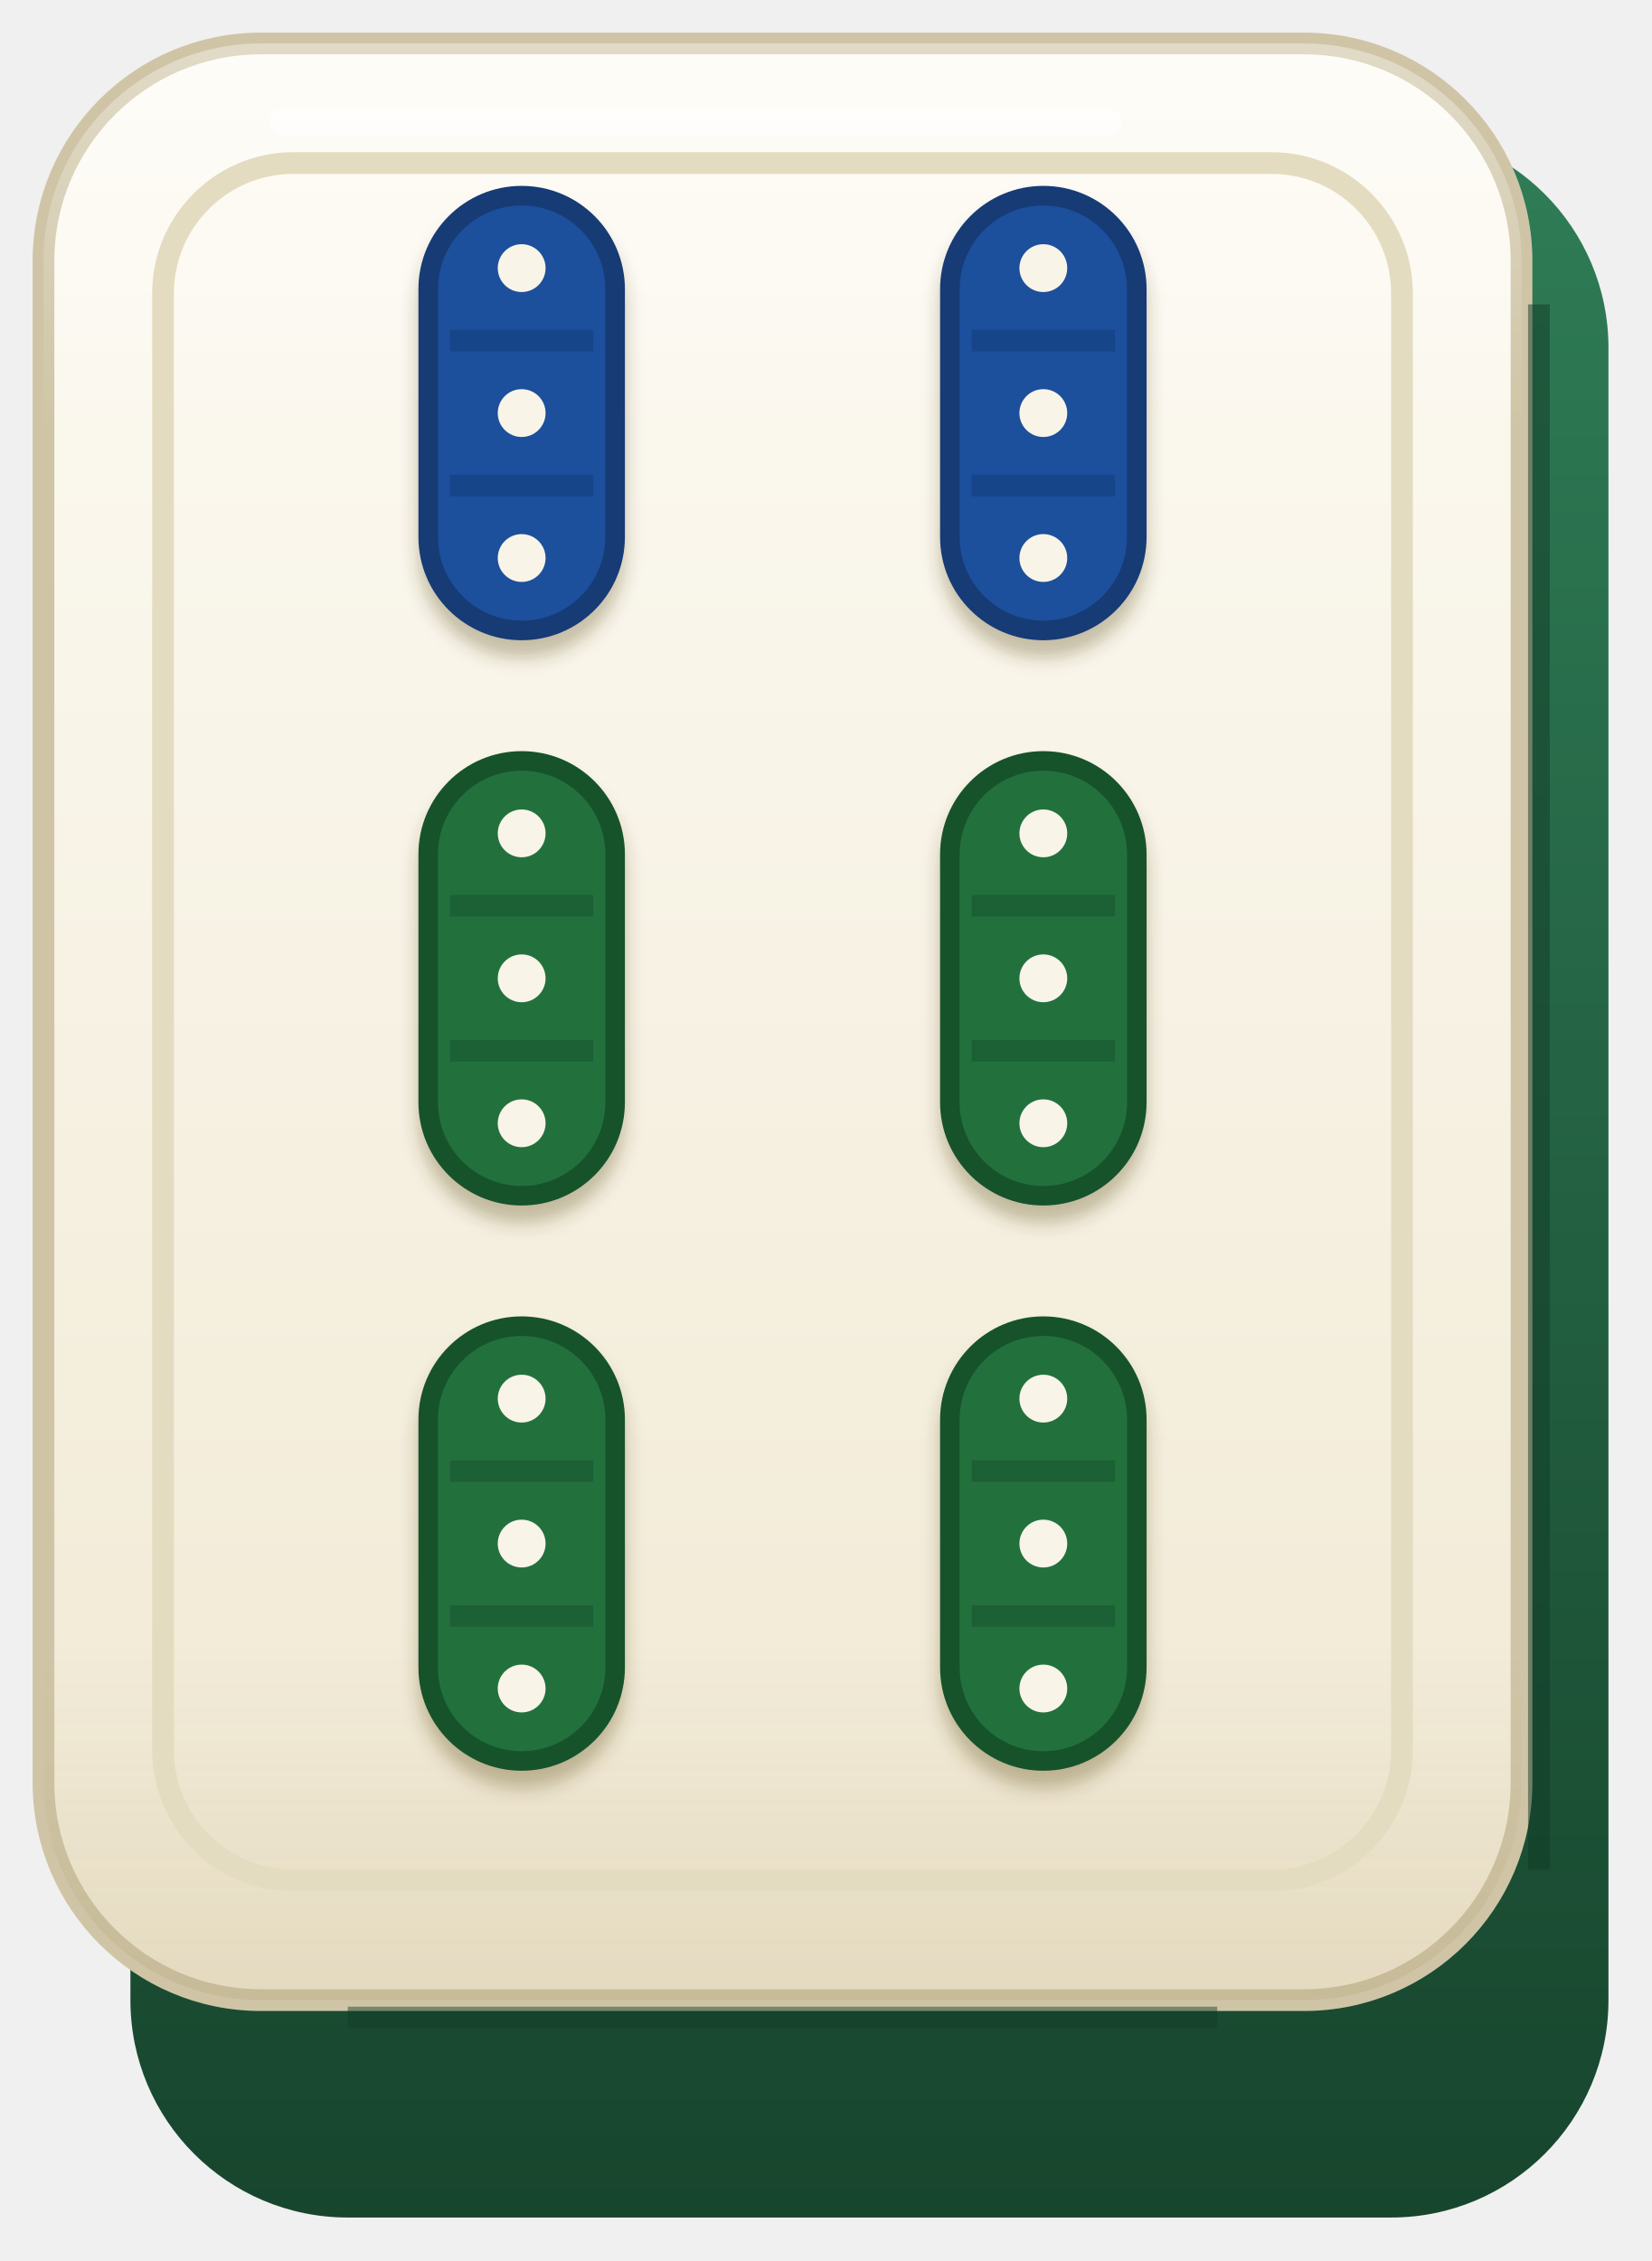
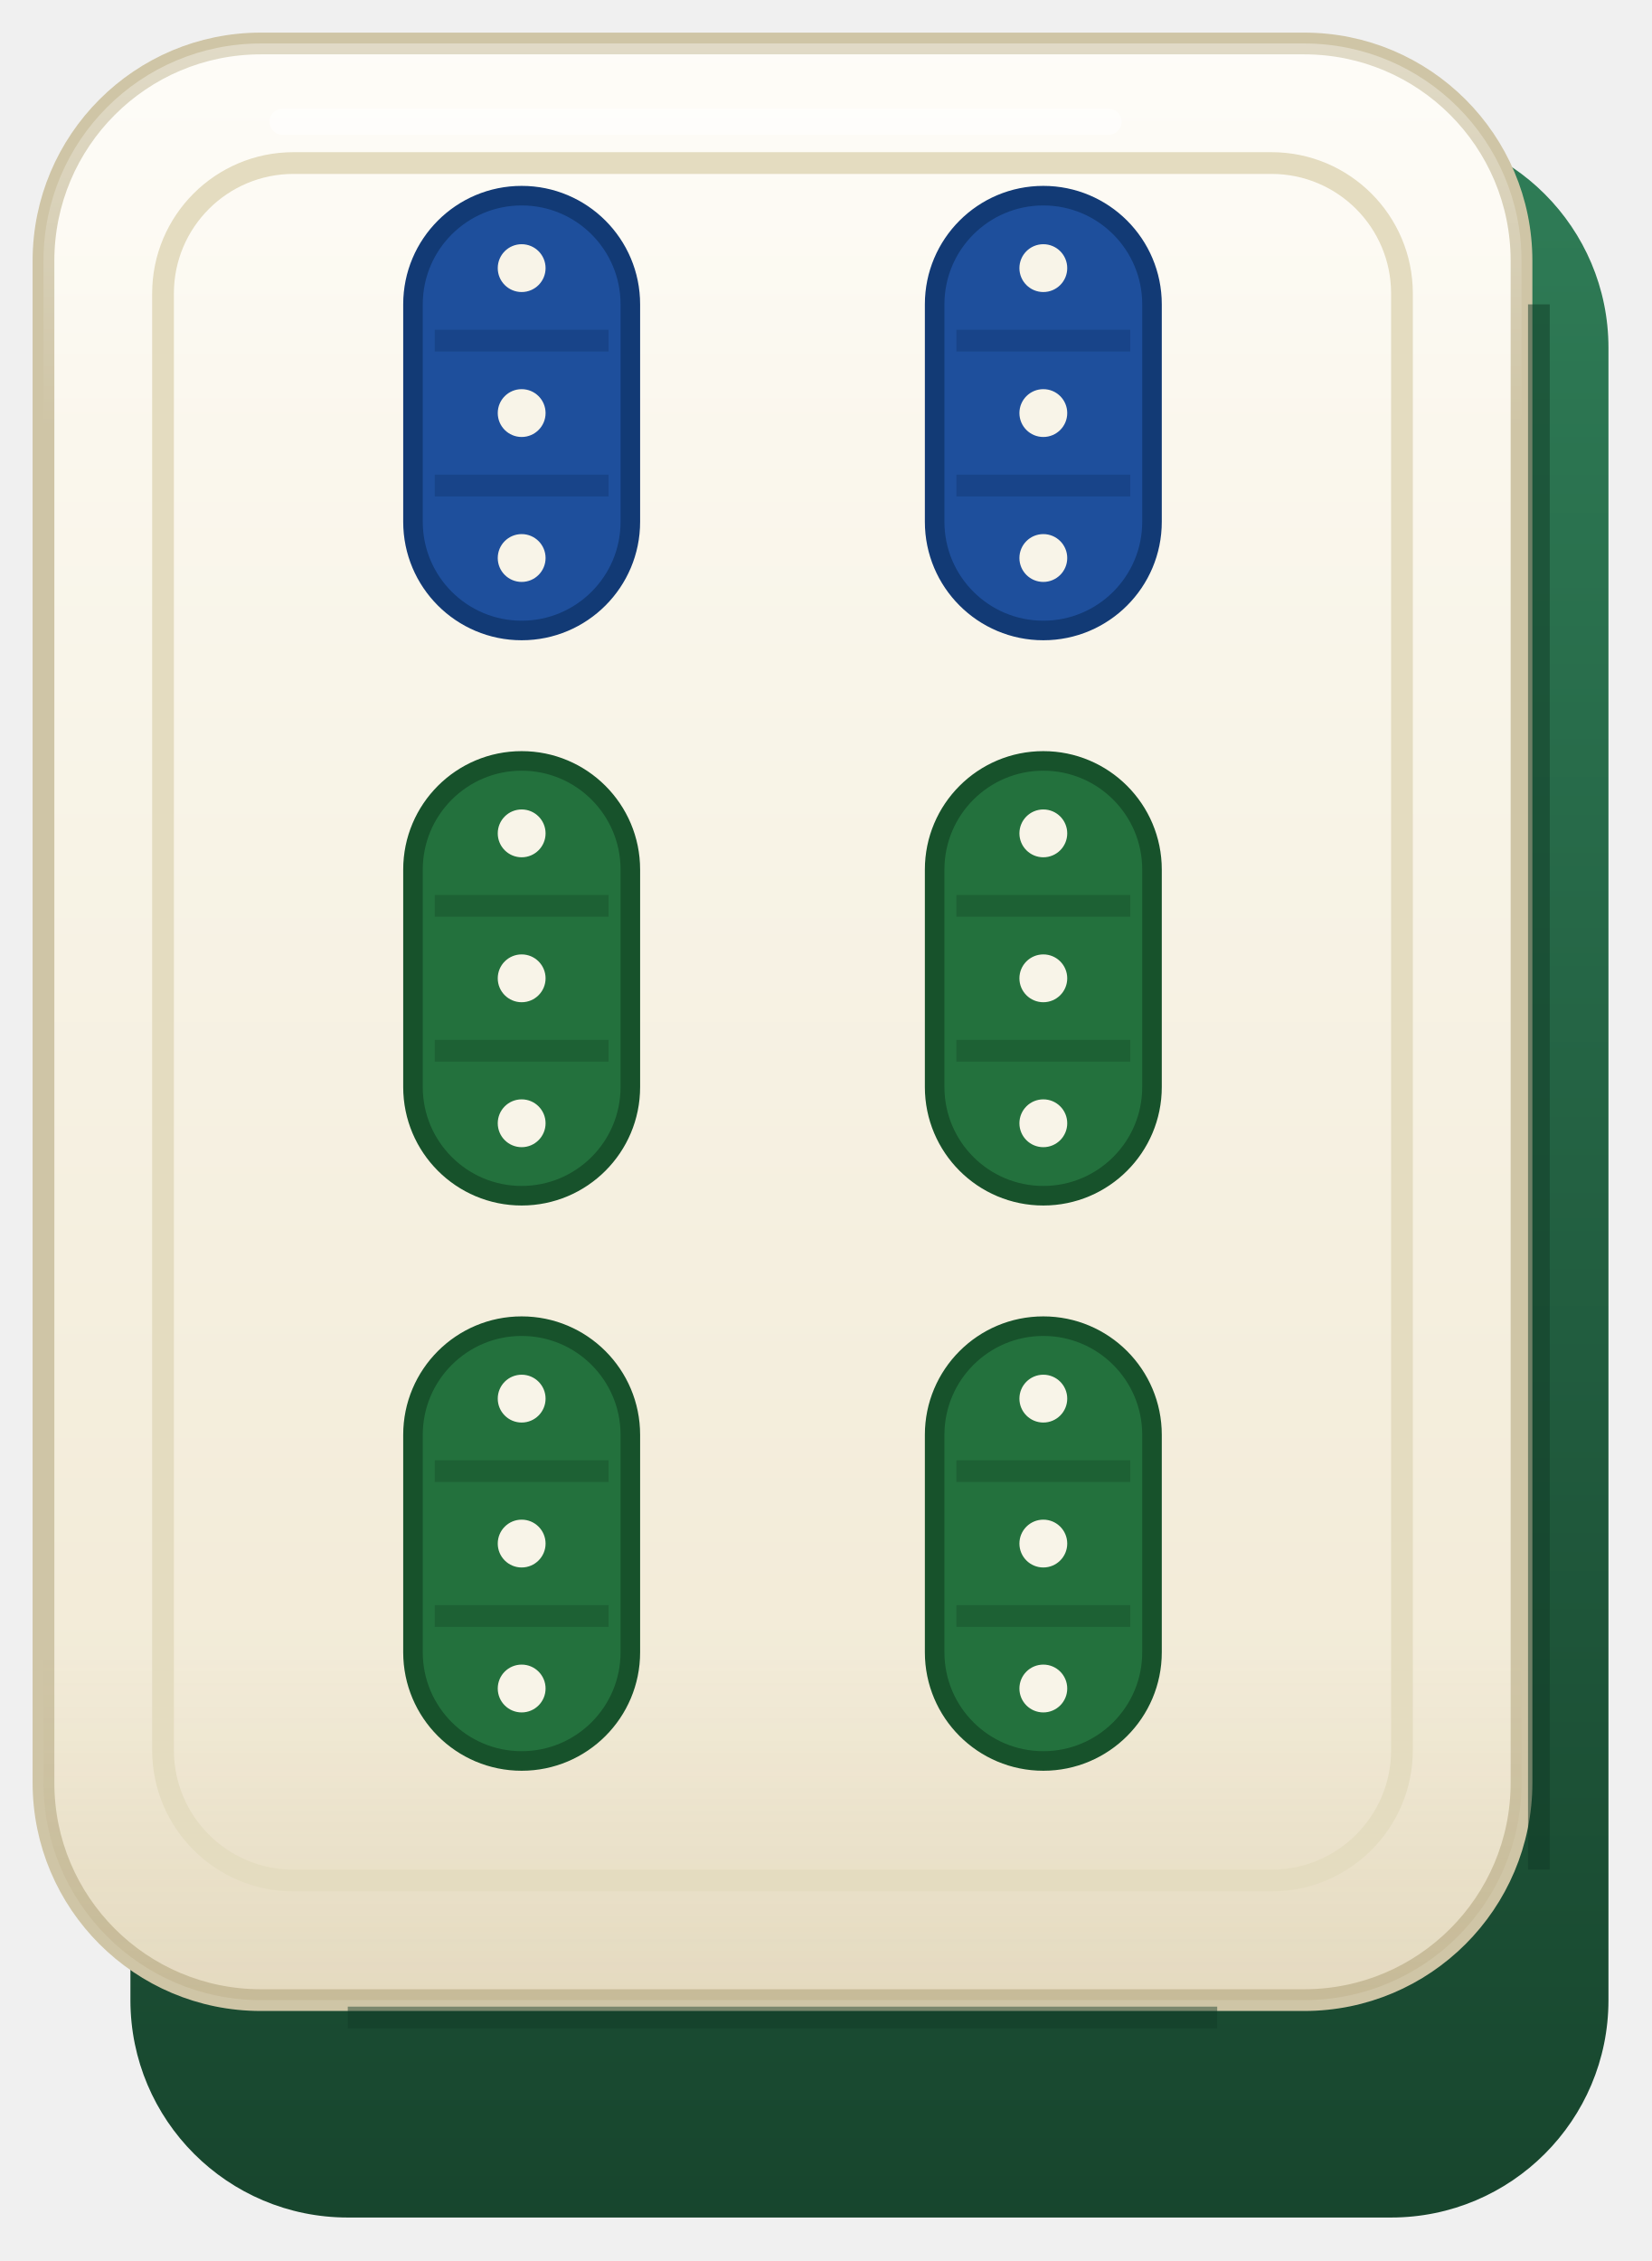
<svg xmlns="http://www.w3.org/2000/svg" viewBox="0 0 76 104">
  <defs>
    <linearGradient id="f" x1="0" y1="0" x2="0" y2="1">
      <stop offset="0" stop-color="#fdfbf4" />
      <stop offset="1" stop-color="#f0e8d2" />
    </linearGradient>
    <linearGradient id="b" x1="0" y1="0" x2="0" y2="1">
      <stop offset="0" stop-color="#2a8a5f" />
      <stop offset="1" stop-color="#1b6444" />
    </linearGradient>
    <linearGradient id="s" x1="0" y1="0" x2="0" y2="1">
      <stop offset="0" stop-color="#2f7d57" />
      <stop offset="1" stop-color="#17452d" />
    </linearGradient>
    <linearGradient id="v" x1="0" y1="0" x2="0" y2="1">
      <stop offset="0" stop-color="#ffffff" stop-opacity=".38" />
      <stop offset=".2" stop-color="#ffffff" stop-opacity="0" />
      <stop offset=".82" stop-color="#8a6c30" stop-opacity="0" />
      <stop offset="1" stop-color="#8a6c30" stop-opacity=".12" />
    </linearGradient>
-     <filter id="e" x="-8%" y="-8%" width="116%" height="116%">
-       <feDropShadow dx="0" dy=".8" stdDeviation=".4" flood-color="#4a3a10" flood-opacity=".3" />
-     </filter>
  </defs>
  <rect x="6" y="6" width="68" height="96" rx="10" fill="url(#s)" />
  <rect x="2" y="2" width="68" height="90" rx="10" fill="url(#f)" stroke="#cfc5a6" />
  <rect x="2" y="2" width="68" height="90" rx="10" fill="url(#v)" />
  <rect x="7.5" y="7.5" width="57" height="79" rx="6" fill="none" stroke="#e4dcc0" />
  <path d="M13 5.6h38" stroke="#fff" stroke-width="1.2" opacity=".55" stroke-linecap="round" />
  <path d="M70.8 14v72" stroke="#0f3a26" stroke-width="1" opacity=".5" />
  <path d="M16 92.8h40" stroke="#0f3a26" stroke-width="1" opacity=".45" />
-   <g filter="url(#e)">
+   <g>
    <g transform="translate(24 19)">
-       <rect x="-4.3" y="-10" width="8.6" height="20" rx="4.3" fill="#1e4f9c" stroke="#123a75" stroke-width=".9" />
-       <path d="M-3.3 -3.333h6.6M-3.3 3.333h6.6" stroke="#123a75" stroke-width="1" opacity=".5" fill="none" />
+       <rect x="-5" y="-10" width="10" height="20" rx="5" fill="#1e4f9c" stroke="#123a75" stroke-width=".9" />
+       <path d="M-4 -3.333h8M-4 3.333h8" stroke="#123a75" stroke-width="1" opacity=".5" fill="none" />
      <circle cy="-6.667" r="1.1" fill="#f8f4e8" />
      <circle cy="0" r="1.1" fill="#f8f4e8" />
      <circle cy="6.667" r="1.1" fill="#f8f4e8" />
    </g>
    <g transform="translate(48 19)">
-       <rect x="-4.3" y="-10" width="8.6" height="20" rx="4.3" fill="#1e4f9c" stroke="#123a75" stroke-width=".9" />
-       <path d="M-3.3 -3.333h6.6M-3.3 3.333h6.6" stroke="#123a75" stroke-width="1" opacity=".5" fill="none" />
+       <rect x="-5" y="-10" width="10" height="20" rx="5" fill="#1e4f9c" stroke="#123a75" stroke-width=".9" />
+       <path d="M-4 -3.333h8M-4 3.333h8" stroke="#123a75" stroke-width="1" opacity=".5" fill="none" />
      <circle cy="-6.667" r="1.1" fill="#f8f4e8" />
      <circle cy="0" r="1.1" fill="#f8f4e8" />
      <circle cy="6.667" r="1.1" fill="#f8f4e8" />
    </g>
    <g transform="translate(24 45)">
-       <rect x="-4.3" y="-10" width="8.6" height="20" rx="4.3" fill="#23713d" stroke="#17522b" stroke-width=".9" />
-       <path d="M-3.3 -3.333h6.6M-3.3 3.333h6.6" stroke="#17522b" stroke-width="1" opacity=".5" fill="none" />
+       <rect x="-5" y="-10" width="10" height="20" rx="5" fill="#23713d" stroke="#17522b" stroke-width=".9" />
+       <path d="M-4 -3.333h8M-4 3.333h8" stroke="#17522b" stroke-width="1" opacity=".5" fill="none" />
      <circle cy="-6.667" r="1.1" fill="#f8f4e8" />
      <circle cy="0" r="1.1" fill="#f8f4e8" />
      <circle cy="6.667" r="1.1" fill="#f8f4e8" />
    </g>
    <g transform="translate(48 45)">
-       <rect x="-4.3" y="-10" width="8.6" height="20" rx="4.3" fill="#23713d" stroke="#17522b" stroke-width=".9" />
-       <path d="M-3.3 -3.333h6.6M-3.3 3.333h6.6" stroke="#17522b" stroke-width="1" opacity=".5" fill="none" />
+       <rect x="-5" y="-10" width="10" height="20" rx="5" fill="#23713d" stroke="#17522b" stroke-width=".9" />
+       <path d="M-4 -3.333h8M-4 3.333h8" stroke="#17522b" stroke-width="1" opacity=".5" fill="none" />
      <circle cy="-6.667" r="1.1" fill="#f8f4e8" />
      <circle cy="0" r="1.1" fill="#f8f4e8" />
      <circle cy="6.667" r="1.1" fill="#f8f4e8" />
    </g>
    <g transform="translate(24 71)">
-       <rect x="-4.3" y="-10" width="8.6" height="20" rx="4.3" fill="#23713d" stroke="#17522b" stroke-width=".9" />
-       <path d="M-3.3 -3.333h6.6M-3.3 3.333h6.6" stroke="#17522b" stroke-width="1" opacity=".5" fill="none" />
+       <rect x="-5" y="-10" width="10" height="20" rx="5" fill="#23713d" stroke="#17522b" stroke-width=".9" />
+       <path d="M-4 -3.333h8M-4 3.333h8" stroke="#17522b" stroke-width="1" opacity=".5" fill="none" />
      <circle cy="-6.667" r="1.1" fill="#f8f4e8" />
      <circle cy="0" r="1.1" fill="#f8f4e8" />
      <circle cy="6.667" r="1.1" fill="#f8f4e8" />
    </g>
    <g transform="translate(48 71)">
-       <rect x="-4.3" y="-10" width="8.6" height="20" rx="4.3" fill="#23713d" stroke="#17522b" stroke-width=".9" />
-       <path d="M-3.3 -3.333h6.6M-3.3 3.333h6.6" stroke="#17522b" stroke-width="1" opacity=".5" fill="none" />
+       <rect x="-5" y="-10" width="10" height="20" rx="5" fill="#23713d" stroke="#17522b" stroke-width=".9" />
+       <path d="M-4 -3.333h8M-4 3.333h8" stroke="#17522b" stroke-width="1" opacity=".5" fill="none" />
      <circle cy="-6.667" r="1.1" fill="#f8f4e8" />
      <circle cy="0" r="1.1" fill="#f8f4e8" />
      <circle cy="6.667" r="1.1" fill="#f8f4e8" />
    </g>
  </g>
</svg>
